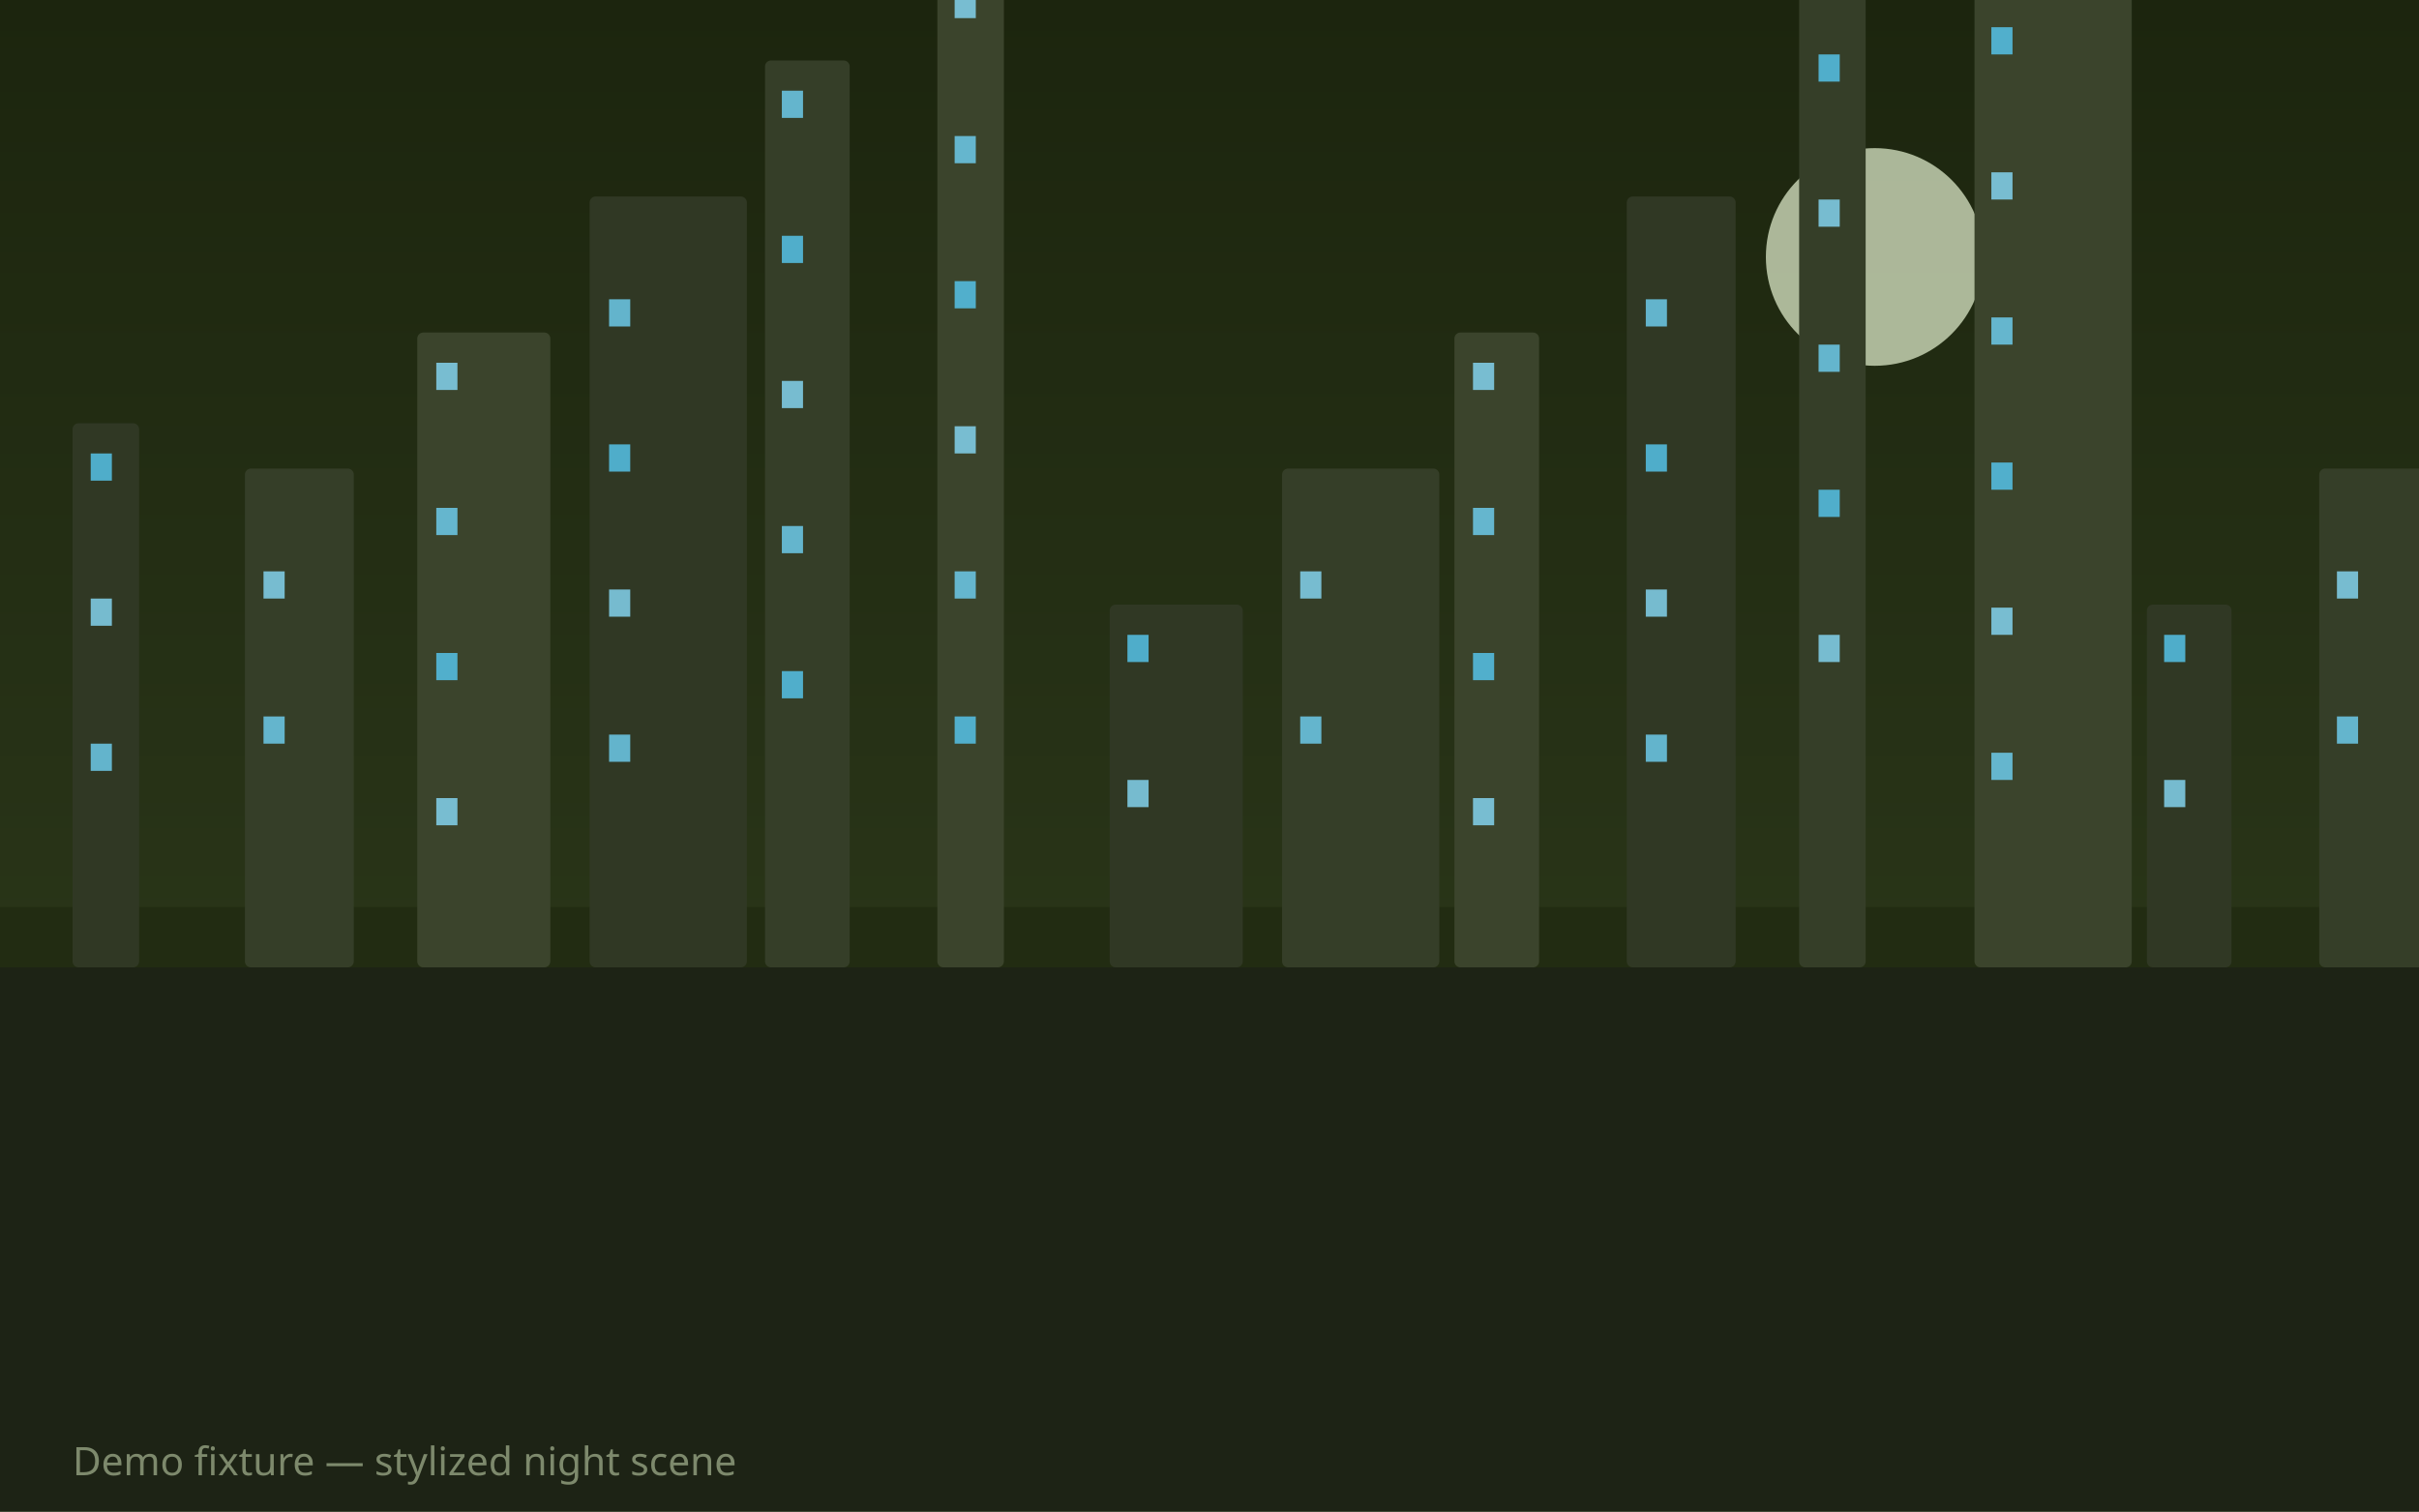
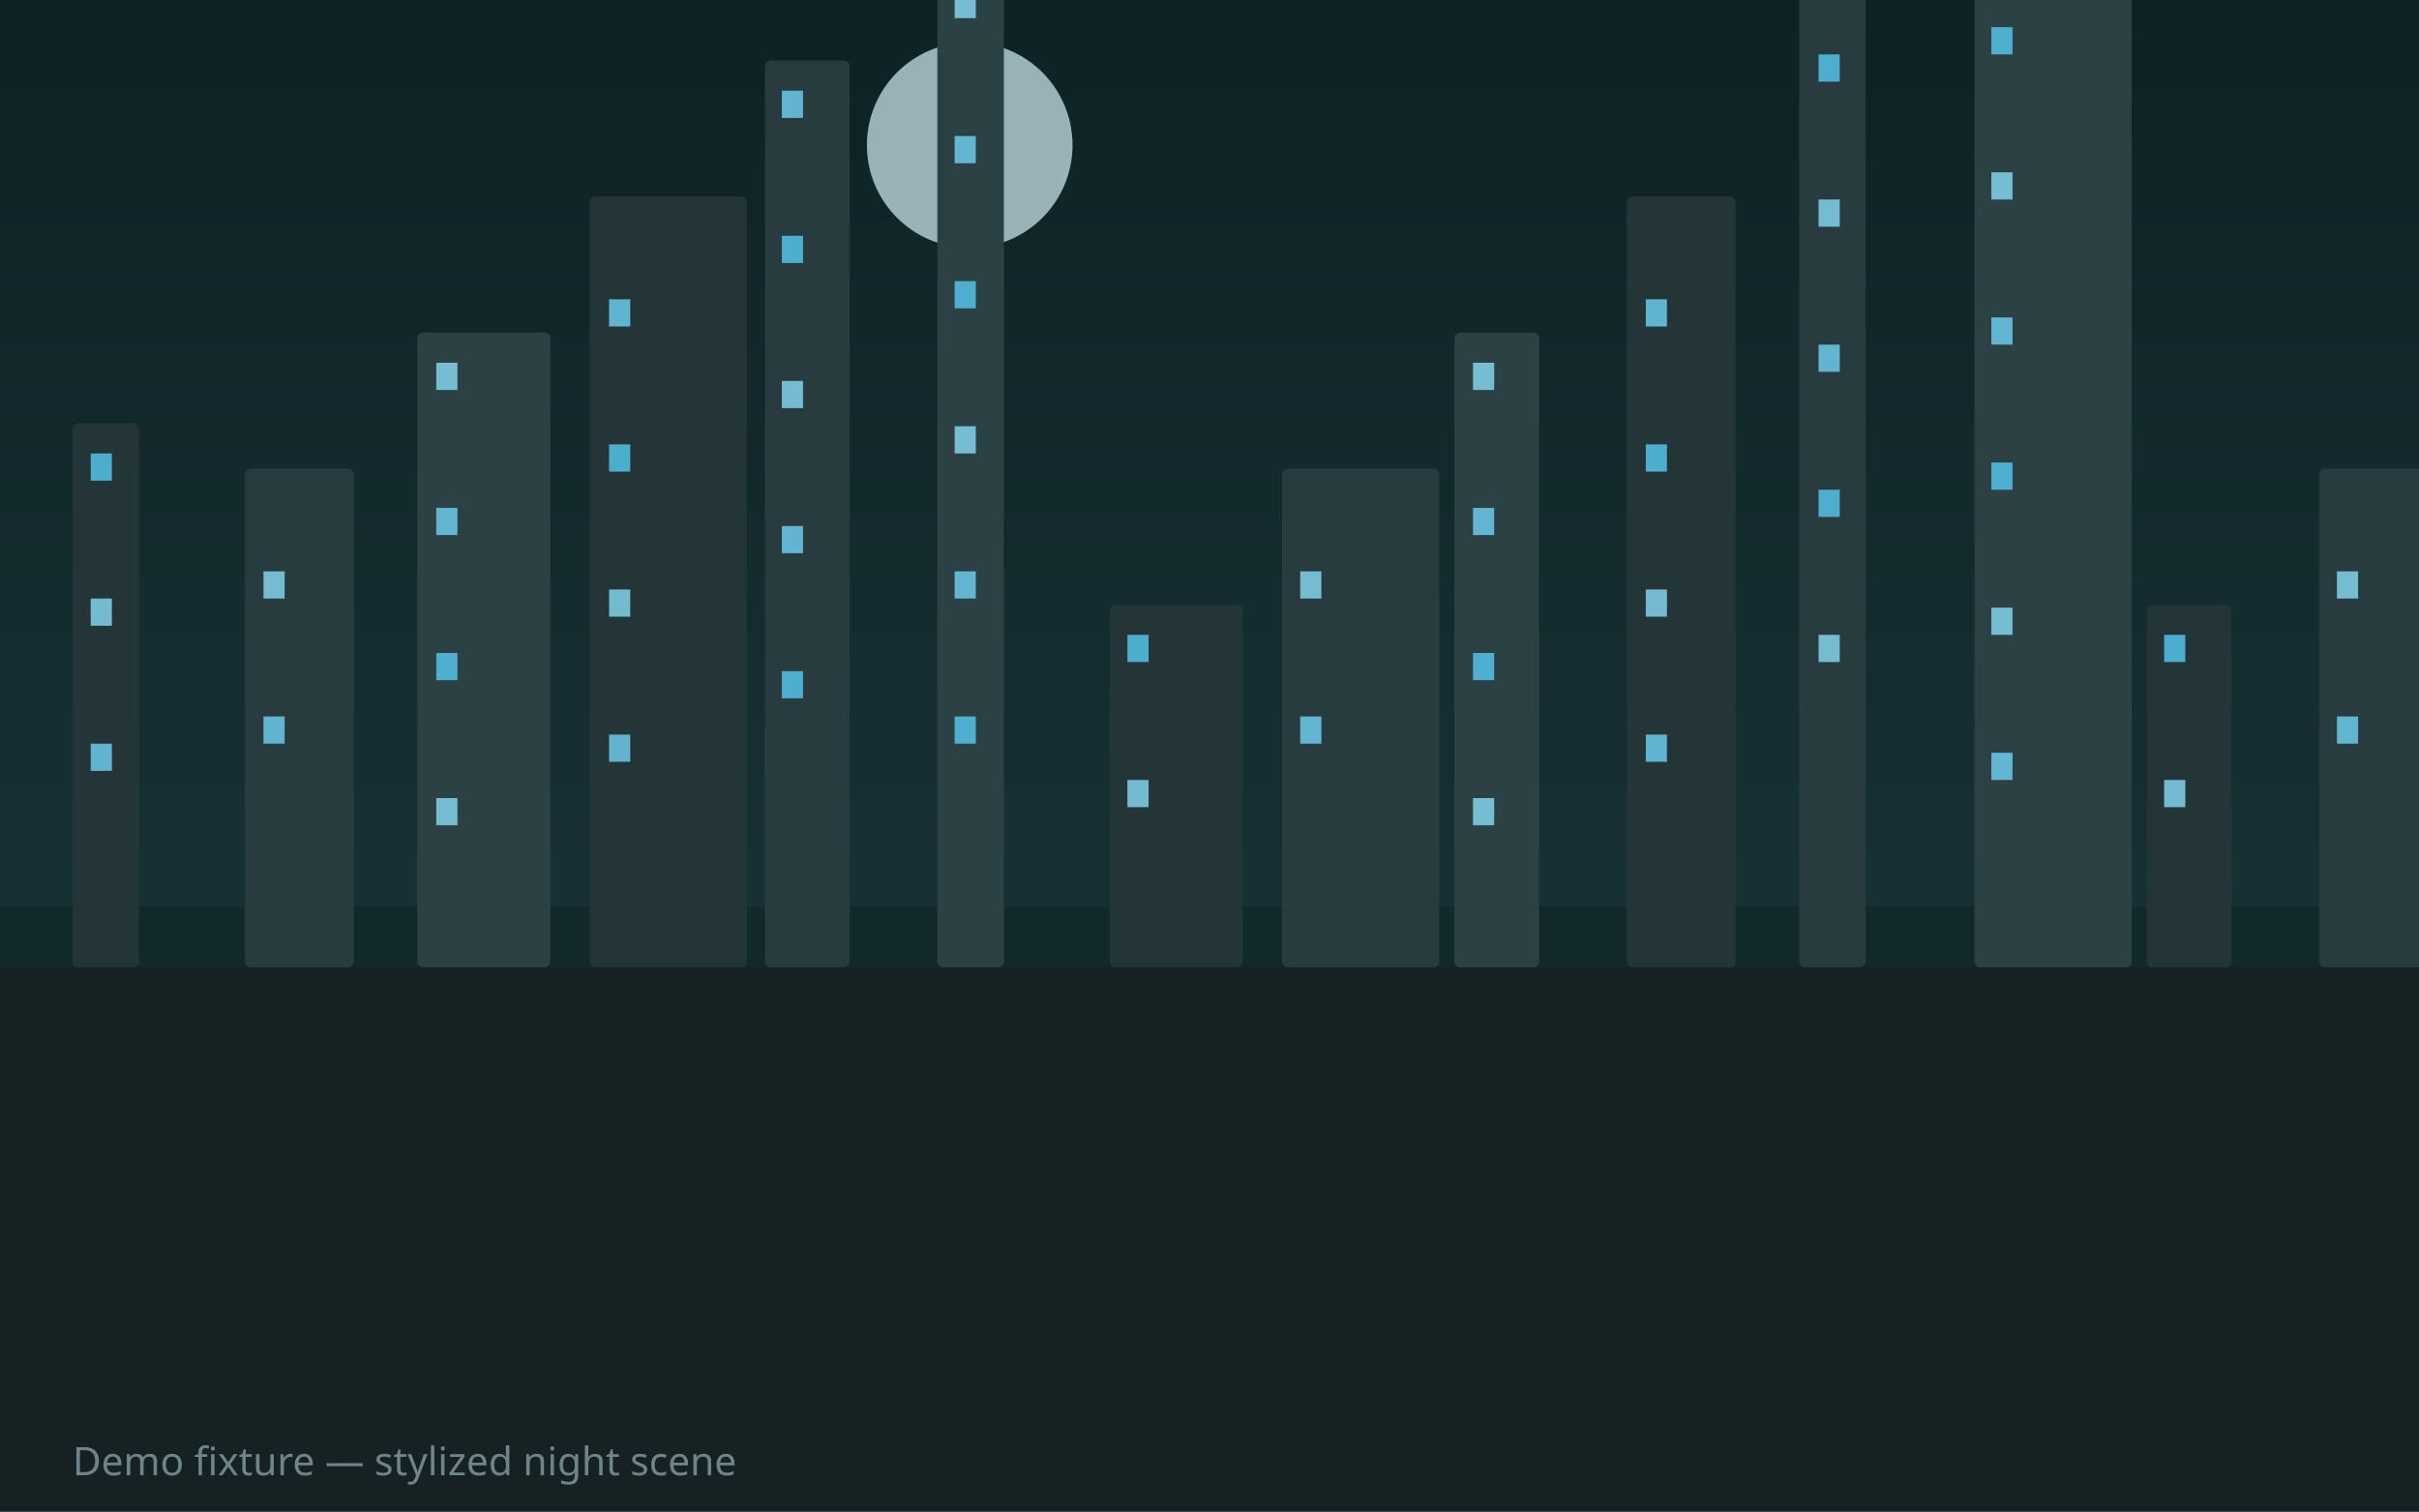
<svg xmlns="http://www.w3.org/2000/svg" width="800" height="500" viewBox="0 0 800 500" role="img" aria-label="Demo night scene">
  <defs>
    <linearGradient id="sky-aad-13" x1="0" y1="0" x2="0" y2="1">
-       <stop offset="0%" stop-color="hsl(84, 45%, 10%)" />
-       <stop offset="100%" stop-color="hsl(84, 35%, 18%)" />
+       <stop offset="0%" stop-color="hsl(188, 45%, 10%)" />
+       <stop offset="100%" stop-color="hsl(188, 35%, 18%)" />
    </linearGradient>
  </defs>
  <rect width="800" height="500" fill="url(#sky-aad-13)" />
-   <circle cx="620" cy="85" r="36" fill="hsl(84, 28%, 78%)" opacity="0.82" />
-   <path d="M0 350 Q200 310 400 340 T800 330 L800 500 L0 500 Z" fill="hsl(84, 40%, 12%)" opacity="0.75" />
-   <rect y="300" width="800" height="120" fill="hsl(84, 40%, 12%)" opacity="0.9" />
-   <ellipse cx="80" cy="360" rx="40" ry="6" fill="hsl(84, 25%, 22%)" opacity="0.35" />
-   <ellipse cx="175" cy="360" rx="40" ry="6" fill="hsl(84, 25%, 22%)" opacity="0.35" />
-   <ellipse cx="270" cy="360" rx="40" ry="6" fill="hsl(84, 25%, 22%)" opacity="0.35" />
-   <ellipse cx="365" cy="360" rx="40" ry="6" fill="hsl(84, 25%, 22%)" opacity="0.35" />
-   <ellipse cx="460" cy="360" rx="40" ry="6" fill="hsl(84, 25%, 22%)" opacity="0.35" />
-   <ellipse cx="555" cy="360" rx="40" ry="6" fill="hsl(84, 25%, 22%)" opacity="0.35" />
-   <ellipse cx="650" cy="360" rx="40" ry="6" fill="hsl(84, 25%, 22%)" opacity="0.35" />
-   <ellipse cx="745" cy="360" rx="40" ry="6" fill="hsl(84, 25%, 22%)" opacity="0.35" />
-   <rect y="320" width="800" height="180" fill="hsl(84, 25%, 11%)" />
-   <rect x="24" y="140" width="22" height="180" fill="hsl(84, 22%, 18%)" rx="2" />
+   <circle cx="320.7" cy="48.0" r="34" fill="hsl(188, 28%, 78%)" opacity="0.82" />
+   <path d="M0 350 Q200 310 400 340 T800 330 L800 500 L0 500 Z" fill="hsl(188, 40%, 12%)" opacity="0.75" />
+   <rect y="300" width="800" height="120" fill="hsl(188, 40%, 12%)" opacity="0.9" />
+   <ellipse cx="80" cy="360" rx="40" ry="6" fill="hsl(188, 25%, 22%)" opacity="0.35" />
+   <ellipse cx="175" cy="360" rx="40" ry="6" fill="hsl(188, 25%, 22%)" opacity="0.35" />
+   <ellipse cx="270" cy="360" rx="40" ry="6" fill="hsl(188, 25%, 22%)" opacity="0.35" />
+   <ellipse cx="365" cy="360" rx="40" ry="6" fill="hsl(188, 25%, 22%)" opacity="0.35" />
+   <ellipse cx="460" cy="360" rx="40" ry="6" fill="hsl(188, 25%, 22%)" opacity="0.35" />
+   <ellipse cx="555" cy="360" rx="40" ry="6" fill="hsl(188, 25%, 22%)" opacity="0.35" />
+   <ellipse cx="650" cy="360" rx="40" ry="6" fill="hsl(188, 25%, 22%)" opacity="0.35" />
+   <ellipse cx="745" cy="360" rx="40" ry="6" fill="hsl(188, 25%, 22%)" opacity="0.35" />
+   <rect y="320" width="800" height="180" fill="hsl(188, 25%, 11%)" />
+   <rect x="24" y="140" width="22" height="180" fill="hsl(188, 22%, 18%)" rx="2" />
  <rect x="30" y="150" width="7" height="9" fill="hsl(195, 75%, 62%)" opacity="0.85" />
  <rect x="30" y="198" width="7" height="9" fill="hsl(195, 75%, 72%)" opacity="0.85" />
  <rect x="30" y="246" width="7" height="9" fill="hsl(195, 75%, 67%)" opacity="0.85" />
-   <rect x="81" y="155" width="36" height="165" fill="hsl(84, 22%, 20%)" rx="2" />
+   <rect x="81" y="155" width="36" height="165" fill="hsl(188, 22%, 20%)" rx="2" />
  <rect x="87.143" y="189" width="7" height="9" fill="hsl(195, 75%, 72%)" opacity="0.85" />
  <rect x="87.143" y="237" width="7" height="9" fill="hsl(195, 75%, 67%)" opacity="0.85" />
-   <rect x="138" y="110" width="44" height="210" fill="hsl(84, 22%, 22%)" rx="2" />
+   <rect x="138" y="110" width="44" height="210" fill="hsl(188, 22%, 22%)" rx="2" />
  <rect x="144.286" y="120" width="7" height="9" fill="hsl(195, 75%, 72%)" opacity="0.85" />
  <rect x="144.286" y="168" width="7" height="9" fill="hsl(195, 75%, 67%)" opacity="0.85" />
  <rect x="144.286" y="216" width="7" height="9" fill="hsl(195, 75%, 62%)" opacity="0.85" />
  <rect x="144.286" y="264" width="7" height="9" fill="hsl(195, 75%, 72%)" opacity="0.85" />
-   <rect x="195" y="65" width="52" height="255" fill="hsl(84, 22%, 18%)" rx="2" />
+   <rect x="195" y="65" width="52" height="255" fill="hsl(188, 22%, 18%)" rx="2" />
  <rect x="201.429" y="99" width="7" height="9" fill="hsl(195, 75%, 67%)" opacity="0.85" />
  <rect x="201.429" y="147" width="7" height="9" fill="hsl(195, 75%, 62%)" opacity="0.85" />
  <rect x="201.429" y="195" width="7" height="9" fill="hsl(195, 75%, 72%)" opacity="0.85" />
  <rect x="201.429" y="243" width="7" height="9" fill="hsl(195, 75%, 67%)" opacity="0.85" />
-   <rect x="253" y="20" width="28" height="300" fill="hsl(84, 22%, 20%)" rx="2" />
+   <rect x="253" y="20" width="28" height="300" fill="hsl(188, 22%, 20%)" rx="2" />
  <rect x="258.571" y="30" width="7" height="9" fill="hsl(195, 75%, 67%)" opacity="0.85" />
  <rect x="258.571" y="78" width="7" height="9" fill="hsl(195, 75%, 62%)" opacity="0.85" />
  <rect x="258.571" y="126" width="7" height="9" fill="hsl(195, 75%, 72%)" opacity="0.85" />
  <rect x="258.571" y="174" width="7" height="9" fill="hsl(195, 75%, 67%)" opacity="0.85" />
  <rect x="258.571" y="222" width="7" height="9" fill="hsl(195, 75%, 62%)" opacity="0.85" />
-   <rect x="310" y="-85" width="22" height="405" fill="hsl(84, 22%, 22%)" rx="2" />
+   <rect x="310" y="-85" width="22" height="405" fill="hsl(188, 22%, 22%)" rx="2" />
  <rect x="315.714" y="-51" width="7" height="9" fill="hsl(195, 75%, 62%)" opacity="0.85" />
  <rect x="315.714" y="-3" width="7" height="9" fill="hsl(195, 75%, 72%)" opacity="0.85" />
  <rect x="315.714" y="45" width="7" height="9" fill="hsl(195, 75%, 67%)" opacity="0.85" />
  <rect x="315.714" y="93" width="7" height="9" fill="hsl(195, 75%, 62%)" opacity="0.85" />
  <rect x="315.714" y="141" width="7" height="9" fill="hsl(195, 75%, 72%)" opacity="0.85" />
  <rect x="315.714" y="189" width="7" height="9" fill="hsl(195, 75%, 67%)" opacity="0.85" />
  <rect x="315.714" y="237" width="7" height="9" fill="hsl(195, 75%, 62%)" opacity="0.85" />
-   <rect x="367" y="200" width="44" height="120" fill="hsl(84, 22%, 18%)" rx="2" />
+   <rect x="367" y="200" width="44" height="120" fill="hsl(188, 22%, 18%)" rx="2" />
  <rect x="372.857" y="210" width="7" height="9" fill="hsl(195, 75%, 62%)" opacity="0.85" />
  <rect x="372.857" y="258" width="7" height="9" fill="hsl(195, 75%, 72%)" opacity="0.85" />
-   <rect x="424" y="155" width="52" height="165" fill="hsl(84, 22%, 20%)" rx="2" />
+   <rect x="424" y="155" width="52" height="165" fill="hsl(188, 22%, 20%)" rx="2" />
  <rect x="430" y="189" width="7" height="9" fill="hsl(195, 75%, 72%)" opacity="0.85" />
  <rect x="430" y="237" width="7" height="9" fill="hsl(195, 75%, 67%)" opacity="0.85" />
-   <rect x="481" y="110" width="28" height="210" fill="hsl(84, 22%, 22%)" rx="2" />
+   <rect x="481" y="110" width="28" height="210" fill="hsl(188, 22%, 22%)" rx="2" />
  <rect x="487.143" y="120" width="7" height="9" fill="hsl(195, 75%, 72%)" opacity="0.85" />
  <rect x="487.143" y="168" width="7" height="9" fill="hsl(195, 75%, 67%)" opacity="0.85" />
  <rect x="487.143" y="216" width="7" height="9" fill="hsl(195, 75%, 62%)" opacity="0.85" />
  <rect x="487.143" y="264" width="7" height="9" fill="hsl(195, 75%, 72%)" opacity="0.85" />
-   <rect x="538" y="65" width="36" height="255" fill="hsl(84, 22%, 18%)" rx="2" />
+   <rect x="538" y="65" width="36" height="255" fill="hsl(188, 22%, 18%)" rx="2" />
  <rect x="544.286" y="99" width="7" height="9" fill="hsl(195, 75%, 67%)" opacity="0.85" />
  <rect x="544.286" y="147" width="7" height="9" fill="hsl(195, 75%, 62%)" opacity="0.85" />
  <rect x="544.286" y="195" width="7" height="9" fill="hsl(195, 75%, 72%)" opacity="0.85" />
  <rect x="544.286" y="243" width="7" height="9" fill="hsl(195, 75%, 67%)" opacity="0.85" />
-   <rect x="595" y="-40" width="22" height="360" fill="hsl(84, 22%, 20%)" rx="2" />
+   <rect x="595" y="-40" width="22" height="360" fill="hsl(188, 22%, 20%)" rx="2" />
  <rect x="601.429" y="-30" width="7" height="9" fill="hsl(195, 75%, 67%)" opacity="0.85" />
  <rect x="601.429" y="18" width="7" height="9" fill="hsl(195, 75%, 62%)" opacity="0.85" />
  <rect x="601.429" y="66" width="7" height="9" fill="hsl(195, 75%, 72%)" opacity="0.85" />
  <rect x="601.429" y="114" width="7" height="9" fill="hsl(195, 75%, 67%)" opacity="0.85" />
  <rect x="601.429" y="162" width="7" height="9" fill="hsl(195, 75%, 62%)" opacity="0.85" />
  <rect x="601.429" y="210" width="7" height="9" fill="hsl(195, 75%, 72%)" opacity="0.85" />
-   <rect x="653" y="-25" width="52" height="345" fill="hsl(84, 22%, 22%)" rx="2" />
+   <rect x="653" y="-25" width="52" height="345" fill="hsl(188, 22%, 22%)" rx="2" />
  <rect x="658.571" y="9" width="7" height="9" fill="hsl(195, 75%, 62%)" opacity="0.85" />
  <rect x="658.571" y="57" width="7" height="9" fill="hsl(195, 75%, 72%)" opacity="0.85" />
  <rect x="658.571" y="105" width="7" height="9" fill="hsl(195, 75%, 67%)" opacity="0.85" />
  <rect x="658.571" y="153" width="7" height="9" fill="hsl(195, 75%, 62%)" opacity="0.85" />
  <rect x="658.571" y="201" width="7" height="9" fill="hsl(195, 75%, 72%)" opacity="0.85" />
  <rect x="658.571" y="249" width="7" height="9" fill="hsl(195, 75%, 67%)" opacity="0.85" />
-   <rect x="710" y="200" width="28" height="120" fill="hsl(84, 22%, 18%)" rx="2" />
+   <rect x="710" y="200" width="28" height="120" fill="hsl(188, 22%, 18%)" rx="2" />
  <rect x="715.714" y="210" width="7" height="9" fill="hsl(195, 75%, 62%)" opacity="0.85" />
  <rect x="715.714" y="258" width="7" height="9" fill="hsl(195, 75%, 72%)" opacity="0.85" />
-   <rect x="767" y="155" width="36" height="165" fill="hsl(84, 22%, 20%)" rx="2" />
+   <rect x="767" y="155" width="36" height="165" fill="hsl(188, 22%, 20%)" rx="2" />
  <rect x="772.857" y="189" width="7" height="9" fill="hsl(195, 75%, 72%)" opacity="0.85" />
  <rect x="772.857" y="237" width="7" height="9" fill="hsl(195, 75%, 67%)" opacity="0.85" />
-   <text x="24" y="488" fill="hsl(84, 12%, 48%)" font-family="system-ui,sans-serif" font-size="13">Demo fixture — stylized night scene</text>
+   <text x="24" y="488" fill="hsl(188, 12%, 48%)" font-family="system-ui,sans-serif" font-size="13">Demo fixture — stylized night scene</text>
</svg>
